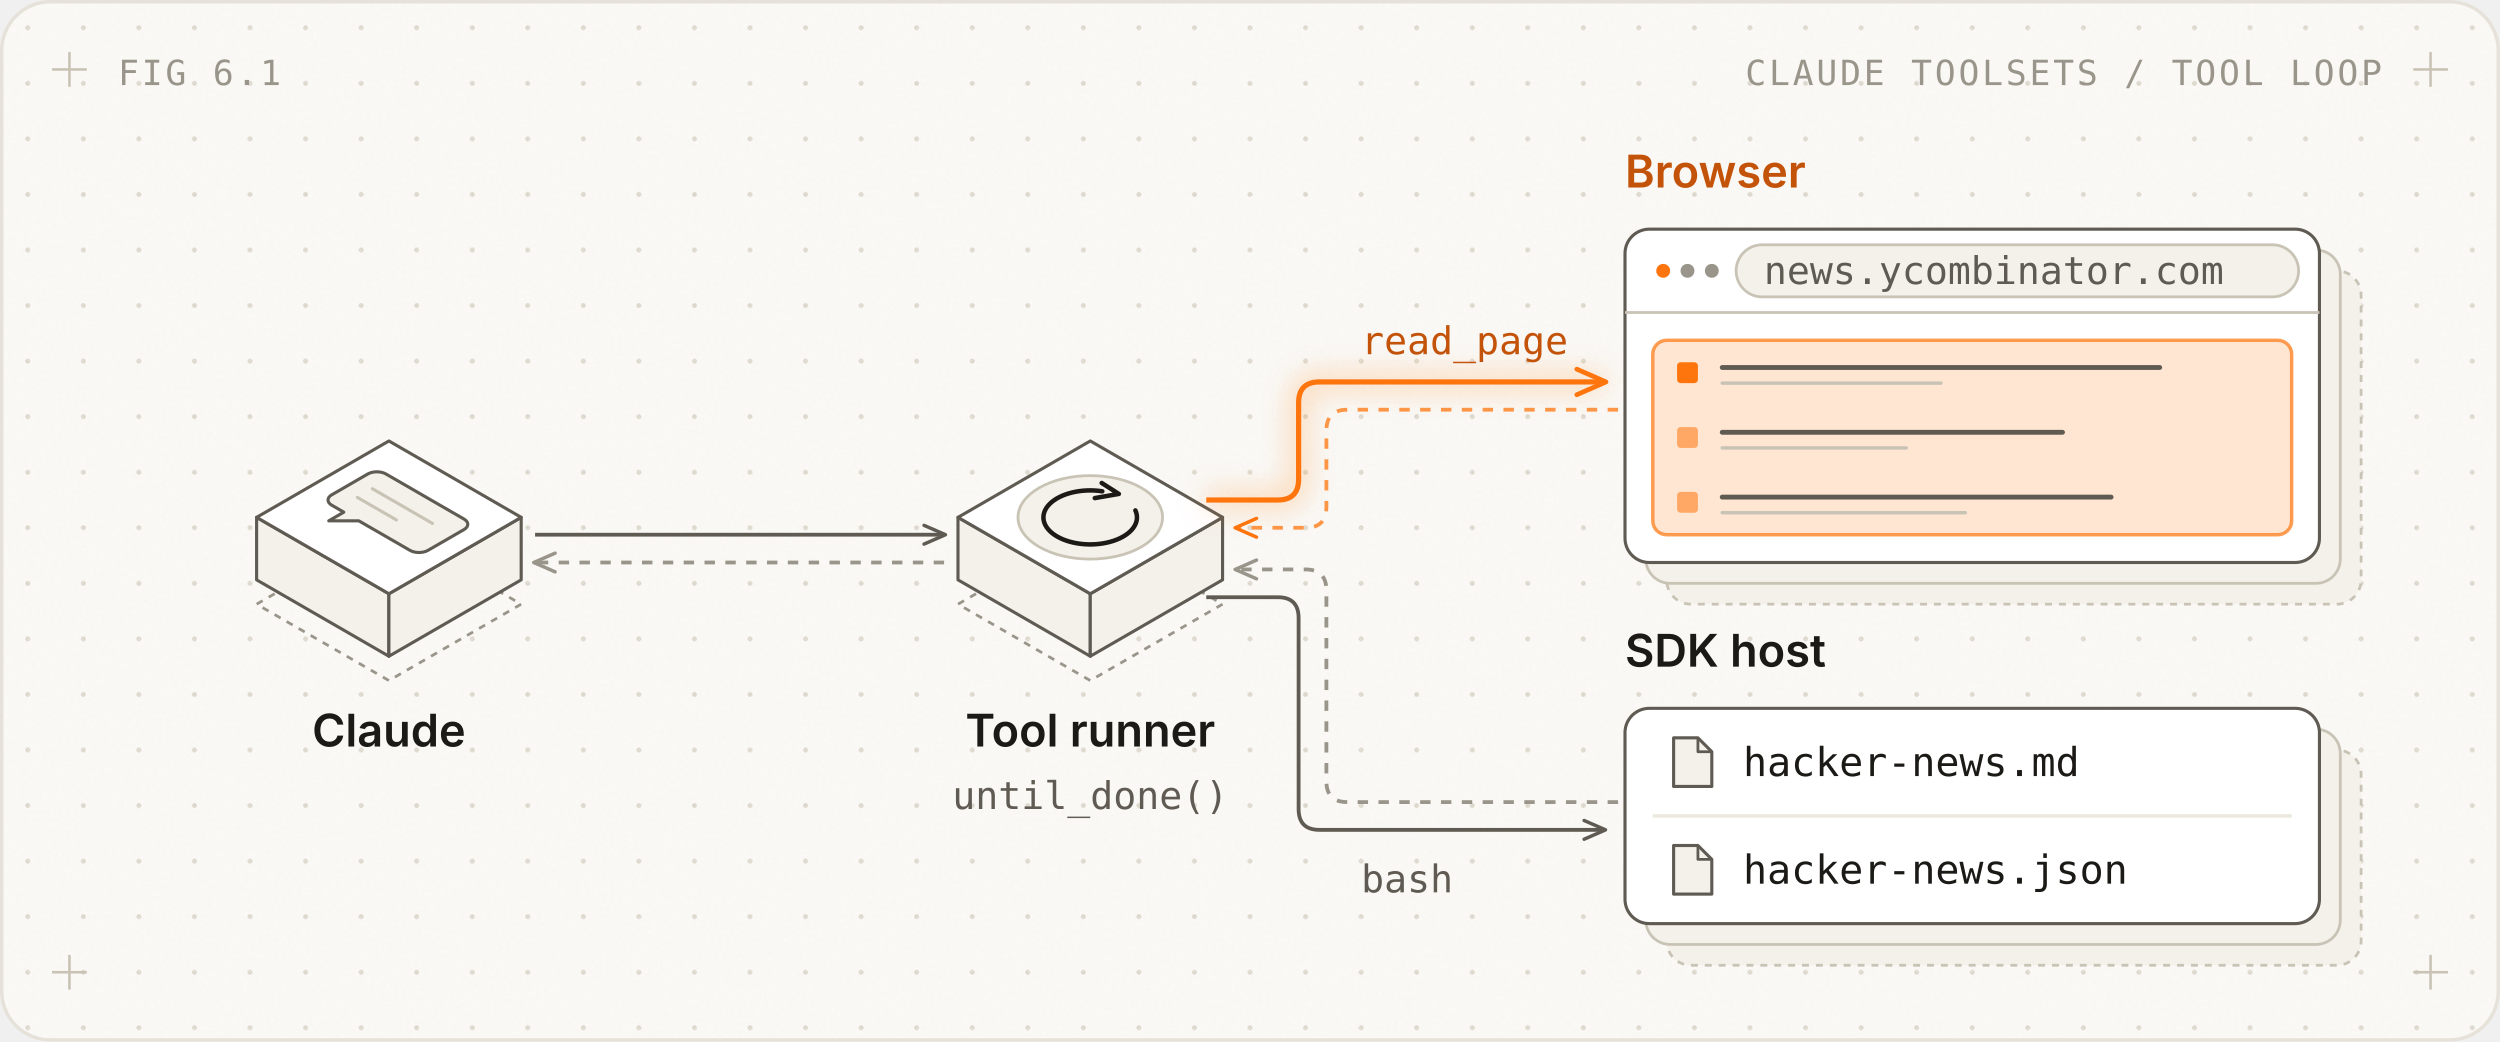
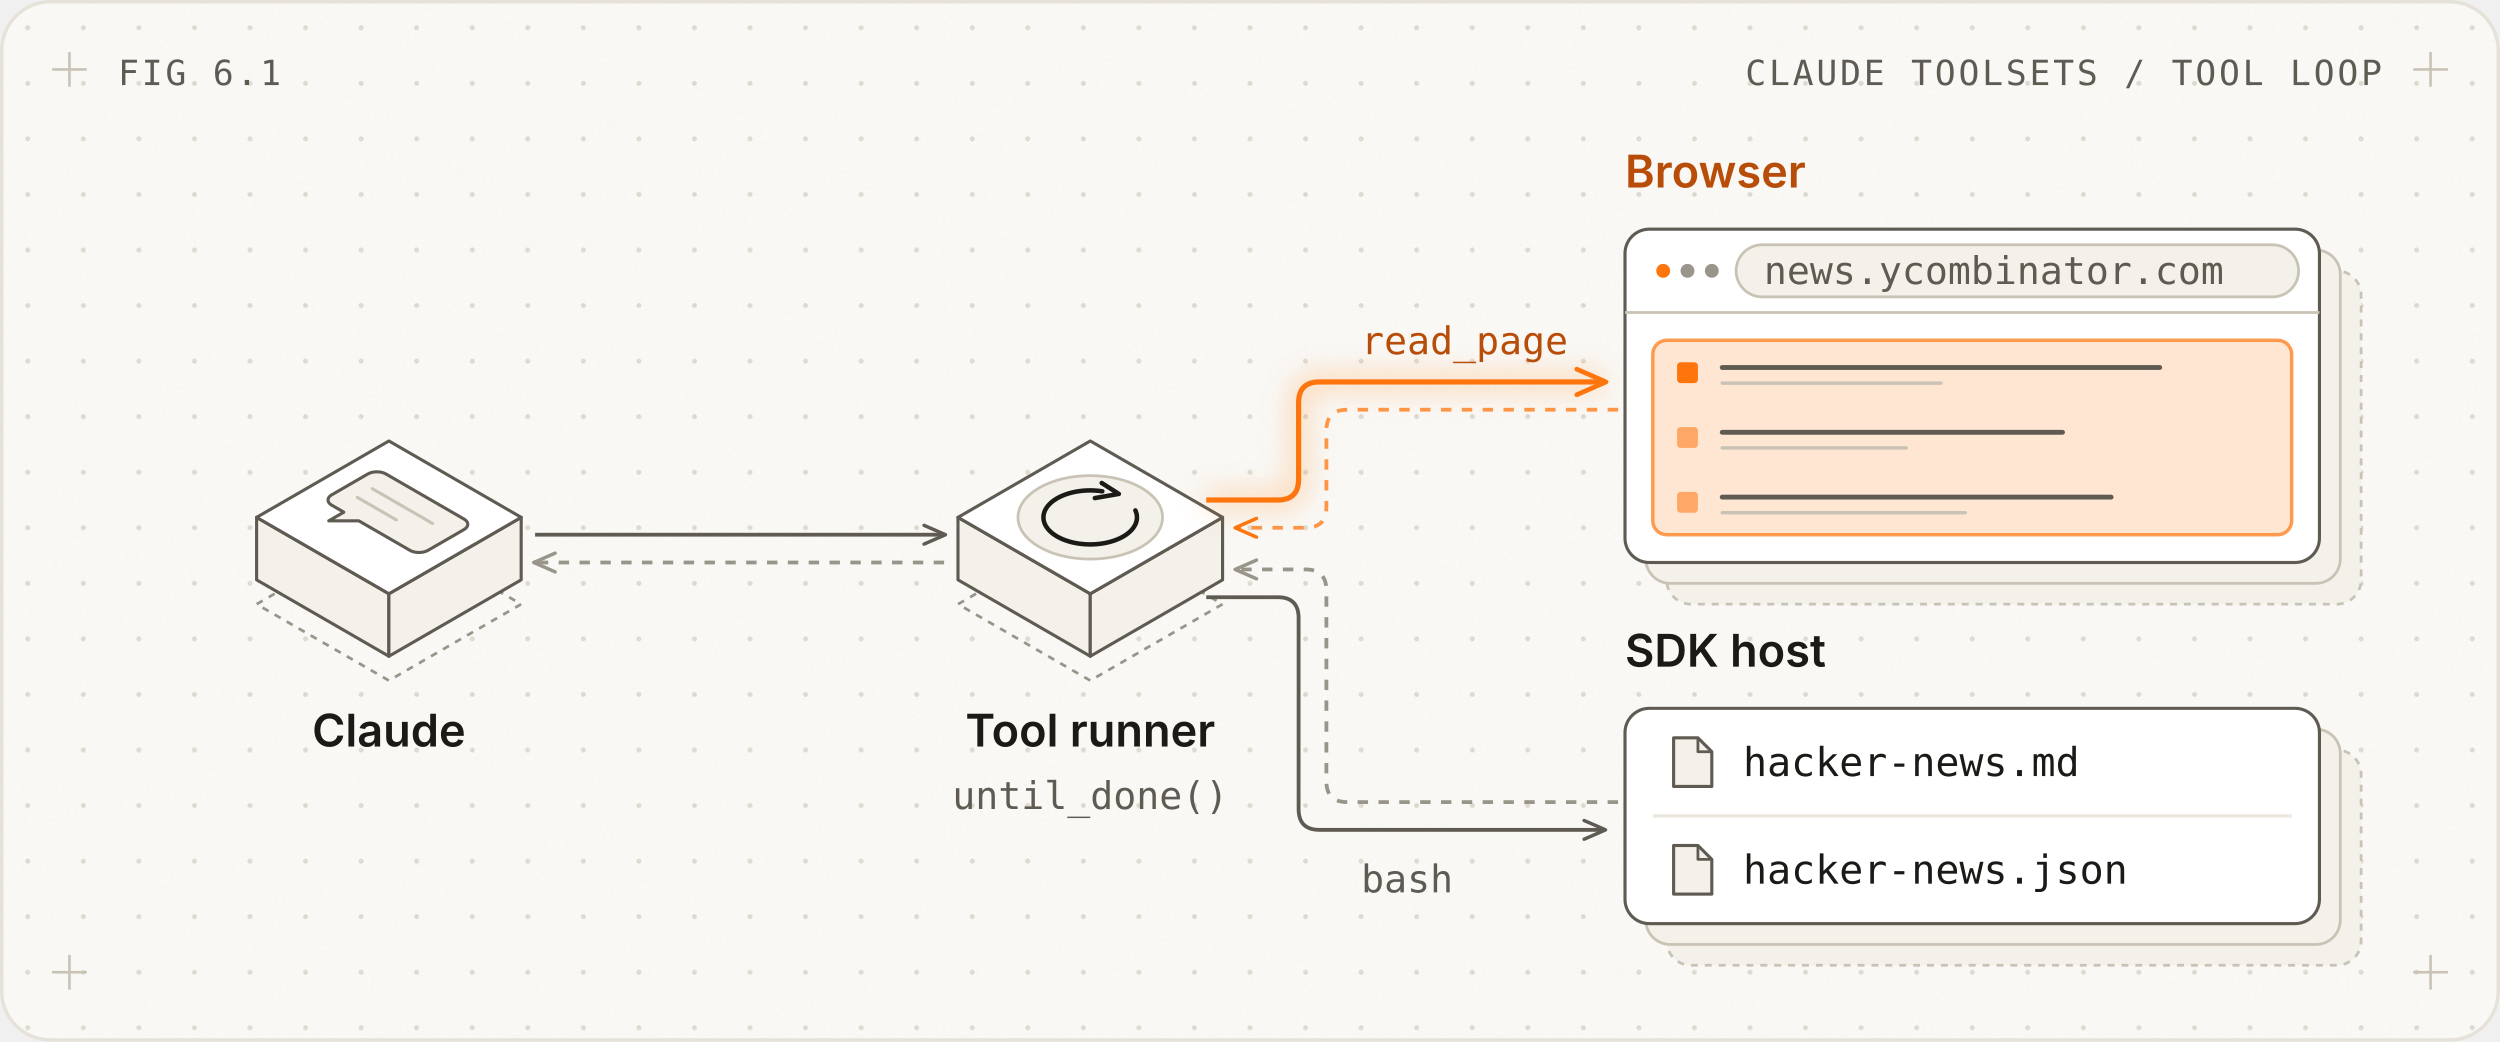
<svg xmlns="http://www.w3.org/2000/svg" viewBox="0 0 720 300" width="720" height="300" role="img" aria-labelledby="t d" fill="none">
  <style>.s{font-family:Geist, Inter, -apple-system, BlinkMacSystemFont, 'Segoe UI', Helvetica, Arial, sans-serif}.m{font-family:'Geist Mono', ui-monospace, SFMono-Regular, Menlo, monospace}text{font-kerning:normal}</style>
  <defs>
    <pattern id="dots" width="16" height="16" patternUnits="userSpaceOnUse">
      <circle cx="8" cy="8" r="0.7" fill="#DDD8CD" />
    </pattern>
    <filter id="grain" x="0" y="0" width="100%" height="100%">
      <feTurbulence type="fractalNoise" baseFrequency="0.9" numOctaves="2" seed="7" stitchTiles="stitch" />
      <feColorMatrix values="0 0 0 0 0.5  0 0 0 0 0.5  0 0 0 0 0.5  0 0 0 0.05 0" />
    </filter>
    <clipPath id="card">
      <rect x="0.5" y="0.5" width="719" height="299" rx="14" />
    </clipPath>
    <marker id="ah" viewBox="0 0 10 10" refX="8.5" refY="5" markerWidth="7" markerHeight="7" orient="auto">
      <path d="M1 1.5 L9 5 L1 8.5" stroke="#5F5B53" stroke-width="1.3" fill="none" stroke-linecap="round" stroke-linejoin="round" />
    </marker>
    <marker id="ahr" viewBox="0 0 10 10" refX="8.5" refY="5" markerWidth="7" markerHeight="7" orient="auto">
      <path d="M1 1.5 L9 5 L1 8.5" stroke="#9A958A" stroke-width="1.3" fill="none" stroke-linecap="round" stroke-linejoin="round" />
    </marker>
    <marker id="aho" viewBox="0 0 10 10" refX="8.5" refY="5" markerWidth="7" markerHeight="7" orient="auto">
      <path d="M1 1.5 L9 5 L1 8.5" stroke="#FE750E" stroke-width="1.3" fill="none" stroke-linecap="round" stroke-linejoin="round" />
    </marker>
    <filter id="glow" filterUnits="userSpaceOnUse" x="0" y="0" width="720" height="300">
      <feGaussianBlur stdDeviation="4" />
    </filter>
  </defs>
  <rect x="0.5" y="0.5" width="719" height="299" rx="14" fill="#FBFAF7" />
  <g clip-path="url(#card)">
    <rect width="720" height="300" fill="url(#dots)" />
    <rect width="720" height="300" filter="url(#grain)" />
  </g>
  <rect x="0.5" y="0.5" width="719" height="299" rx="14" fill="none" stroke="#E6E2D9" />
  <path d="M15 20h10M20 15v10" stroke="#C9C3B6" stroke-width="0.75" />
  <path d="M695 20h10M700 15v10" stroke="#C9C3B6" stroke-width="0.75" />
  <path d="M15 280h10M20 275v10" stroke="#C9C3B6" stroke-width="0.75" />
  <path d="M695 280h10M700 275v10" stroke="#C9C3B6" stroke-width="0.75" />
-   <text x="34.0" y="24.5" font-size="10" fill="#9A958A" letter-spacing="0.08em" class="m">FIG 6.1</text>
-   <text x="686.0" y="24.5" font-size="10" fill="#9A958A" text-anchor="end" letter-spacing="0.08em" class="m">CLAUDE TOOLSETS / TOOL LOOP</text>
+   <text x="34.0" y="24.5" font-size="10" fill="#5F5B53" letter-spacing="0.08em" class="m">FIG 6.1</text>
+   <text x="686.0" y="24.5" font-size="10" fill="#5F5B53" text-anchor="end" letter-spacing="0.08em" class="m">CLAUDE TOOLSETS / TOOL LOOP</text>
  <polygon points="112.0,152.0 150.1,174.0 112.0,196.0 73.9,174.0" stroke="#9A958A" stroke-width="0.8" stroke-dasharray="2 2" />
  <polygon points="73.9,149.0 112.0,171.0 112.0,189.0 73.9,167.0" fill="#F4F1EA" stroke="#5F5B53" stroke-width="0.9" stroke-linejoin="round" />
  <polygon points="150.1,149.0 112.0,171.0 112.0,189.0 150.1,167.0" fill="#F4F1EA" stroke="#5F5B53" stroke-width="0.9" stroke-linejoin="round" />
  <polygon points="112.0,127.0 150.1,149.0 112.0,171.0 73.9,149.0" fill="#FFFFFF" stroke="#5F5B53" stroke-width="0.9" stroke-linejoin="round" />
  <g transform="matrix(0.866,0.5,-0.866,0.5,112.0,127.0)">
    <path d="M9 10h26a3 3 0 0 1 3 3v12a3 3 0 0 1-3 3H18l-5 5v-5H9a3 3 0 0 1-3-3V13a3 3 0 0 1 3-3z" fill="#F4F1EA" stroke="#5F5B53" stroke-width="0.9" stroke-linejoin="round" vector-effect="non-scaling-stroke" />
    <path d="M11 16.5h20M11 21.5h13" stroke="#C9C3B6" stroke-width="0.9" stroke-linecap="round" vector-effect="non-scaling-stroke" />
  </g>
  <polygon points="314.0,152.0 352.1,174.0 314.0,196.0 275.9,174.0" stroke="#9A958A" stroke-width="0.8" stroke-dasharray="2 2" />
  <polygon points="275.9,149.0 314.0,171.0 314.0,189.0 275.9,167.0" fill="#F4F1EA" stroke="#5F5B53" stroke-width="0.9" stroke-linejoin="round" />
  <polygon points="352.1,149.0 314.0,171.0 314.0,189.0 352.1,167.0" fill="#F4F1EA" stroke="#5F5B53" stroke-width="0.9" stroke-linejoin="round" />
  <polygon points="314.0,127.0 352.1,149.0 314.0,171.0 275.9,149.0" fill="#FFFFFF" stroke="#5F5B53" stroke-width="0.9" stroke-linejoin="round" />
  <g transform="matrix(0.866,0.5,-0.866,0.5,314.0,127.0)">
    <circle cx="22.0" cy="22.0" r="17" fill="#F4F1EA" stroke="#C9C3B6" stroke-width="0.8" vector-effect="non-scaling-stroke" />
    <path d="M27.5 12.5A11 11 0 1 1 16.5 12.5" stroke="#1B1A17" stroke-width="1.3" stroke-linecap="round" vector-effect="non-scaling-stroke" />
    <path d="M17.2 15.7L20.0 10.5L14.0 10.2" stroke="#1B1A17" stroke-width="1.3" stroke-linecap="round" stroke-linejoin="round" vector-effect="non-scaling-stroke" />
  </g>
  <text x="112.0" y="215.0" font-size="13" fill="#1B1A17" font-weight="600" text-anchor="middle" class="s">Claude</text>
  <text x="314.0" y="215.0" font-size="13" fill="#1B1A17" font-weight="600" text-anchor="middle" class="s">Tool runner</text>
  <text x="314.0" y="233.0" font-size="11" fill="#5F5B53" text-anchor="middle" class="m">until_done()</text>
  <path d="M154.1 154H271.9" stroke="#5F5B53" stroke-width="1.1" stroke-linejoin="round" marker-end="url(#ah)" />
  <path d="M271.9 162H154.1" stroke="#9A958A" stroke-width="1.1" stroke-dasharray="3 3" stroke-linejoin="round" marker-end="url(#ahr)" />
  <path d="M347.4 144H368.0Q374 144 374 138V116.0Q374 110.0 380 110.0H462.0" stroke="#FE750E" stroke-width="4" stroke-opacity="0.35" filter="url(#glow)" />
  <path d="M347.4 144H368.0Q374 144 374 138V116.0Q374 110.0 380 110.0H462.0" stroke="#FE750E" stroke-width="1.5" stroke-linejoin="round" marker-end="url(#aho)" />
  <path d="M466.0 118.0H388.0Q382 118.0 382 124.0V146Q382 152 376 152H356.1" stroke="#FE750E" stroke-width="1.1" stroke-dasharray="3 3" stroke-opacity=".75" stroke-linejoin="round" marker-end="url(#aho)" />
  <path d="M347.4 172H368.0Q374 172 374 178V233.0Q374 239.0 380 239.0H462.0" stroke="#5F5B53" stroke-width="1.1" stroke-linejoin="round" marker-end="url(#ah)" />
  <path d="M466.0 231.0H388.0Q382 231.0 382 225.0V170Q382 164 376 164H356.1" stroke="#9A958A" stroke-width="1.1" stroke-dasharray="3 3" stroke-linejoin="round" marker-end="url(#ahr)" />
-   <text x="392.0" y="102.0" font-size="11" fill="#C4530A" font-weight="500" class="m">read_page</text>
+   <text x="392.0" y="102.0" font-size="11" fill="#B84D09" font-weight="500" class="m">read_page</text>
  <text x="392.0" y="257.0" font-size="11" fill="#5F5B53" font-weight="500" class="m">bash</text>
  <rect x="480" y="78" width="200" height="96" rx="7" fill="#F4F1EA" stroke="#C9C3B6" stroke-width="0.8" stroke-dasharray="2 2" />
  <rect x="474" y="72" width="200" height="96" rx="7" fill="#F4F1EA" stroke="#C9C3B6" stroke-width="0.8" />
  <rect x="468" y="66" width="200" height="96" rx="7" fill="#FFFFFF" stroke="#5F5B53" stroke-width="0.9" />
  <path d="M468 90H668" stroke="#C9C3B6" stroke-width="0.8" />
  <circle cx="479" cy="78" r="2" fill="#FE750E" />
  <circle cx="486" cy="78" r="2" fill="#9A958A" />
  <circle cx="493" cy="78" r="2" fill="#9A958A" />
  <rect x="500" y="70.5" width="162" height="15" rx="7.5" fill="#F4F1EA" stroke="#C9C3B6" stroke-width="0.8" />
  <text x="508.0" y="81.8" font-size="11" fill="#5F5B53" class="m">news.ycombinator.com</text>
  <rect x="476" y="98" width="184" height="56" rx="4" fill="#FFE6D2" stroke="#FE750E" stroke-width="1" stroke-opacity=".7" />
  <rect x="483" y="104.333" width="6" height="6" rx="1" fill="#FE750E" fill-opacity="1" />
  <path d="M496 105.833H622" stroke="#5F5B53" stroke-width="1.4" stroke-linecap="round" />
  <path d="M496 110.333H559" stroke="#C9C3B6" stroke-width="1" stroke-linecap="round" />
  <rect x="483" y="123.0" width="6" height="6" rx="1" fill="#FE750E" fill-opacity="0.55" />
  <path d="M496 124.5H594" stroke="#5F5B53" stroke-width="1.4" stroke-linecap="round" />
  <path d="M496 129.0H549" stroke="#C9C3B6" stroke-width="1" stroke-linecap="round" />
  <rect x="483" y="141.667" width="6" height="6" rx="1" fill="#FE750E" fill-opacity="0.55" />
  <path d="M496 143.167H608" stroke="#5F5B53" stroke-width="1.4" stroke-linecap="round" />
  <path d="M496 147.667H566" stroke="#C9C3B6" stroke-width="1" stroke-linecap="round" />
  <rect x="480" y="216" width="200" height="62" rx="7" fill="#F4F1EA" stroke="#C9C3B6" stroke-width="0.8" stroke-dasharray="2 2" />
  <rect x="474" y="210" width="200" height="62" rx="7" fill="#F4F1EA" stroke="#C9C3B6" stroke-width="0.8" />
  <rect x="468" y="204" width="200" height="62" rx="7" fill="#FFFFFF" stroke="#5F5B53" stroke-width="0.9" />
  <path d="M476 235.0H660" stroke="#ECE8DF" stroke-width="1" />
  <path d="M482 212.5h7l4 4v10h-11z" fill="#F4F1EA" stroke="#5F5B53" stroke-width="0.9" stroke-linejoin="round" />
  <path d="M489 212.5v4h4" stroke="#5F5B53" stroke-width="0.8" stroke-linejoin="round" />
  <text x="502.0" y="223.5" font-size="11.5" fill="#1B1A17" class="m">hacker-news.md</text>
  <path d="M482 243.5h7l4 4v10h-11z" fill="#F4F1EA" stroke="#5F5B53" stroke-width="0.9" stroke-linejoin="round" />
  <path d="M489 243.5v4h4" stroke="#5F5B53" stroke-width="0.8" stroke-linejoin="round" />
  <text x="502.0" y="254.5" font-size="11.5" fill="#1B1A17" class="m">hacker-news.json</text>
-   <text x="468.0" y="54.0" font-size="13" fill="#C4530A" font-weight="600" class="s">Browser</text>
+   <text x="468.0" y="54.0" font-size="13" fill="#B84D09" font-weight="600" class="s">Browser</text>
  <text x="468.0" y="192.0" font-size="13" fill="#1B1A17" font-weight="600" class="s">SDK host</text>
</svg>
